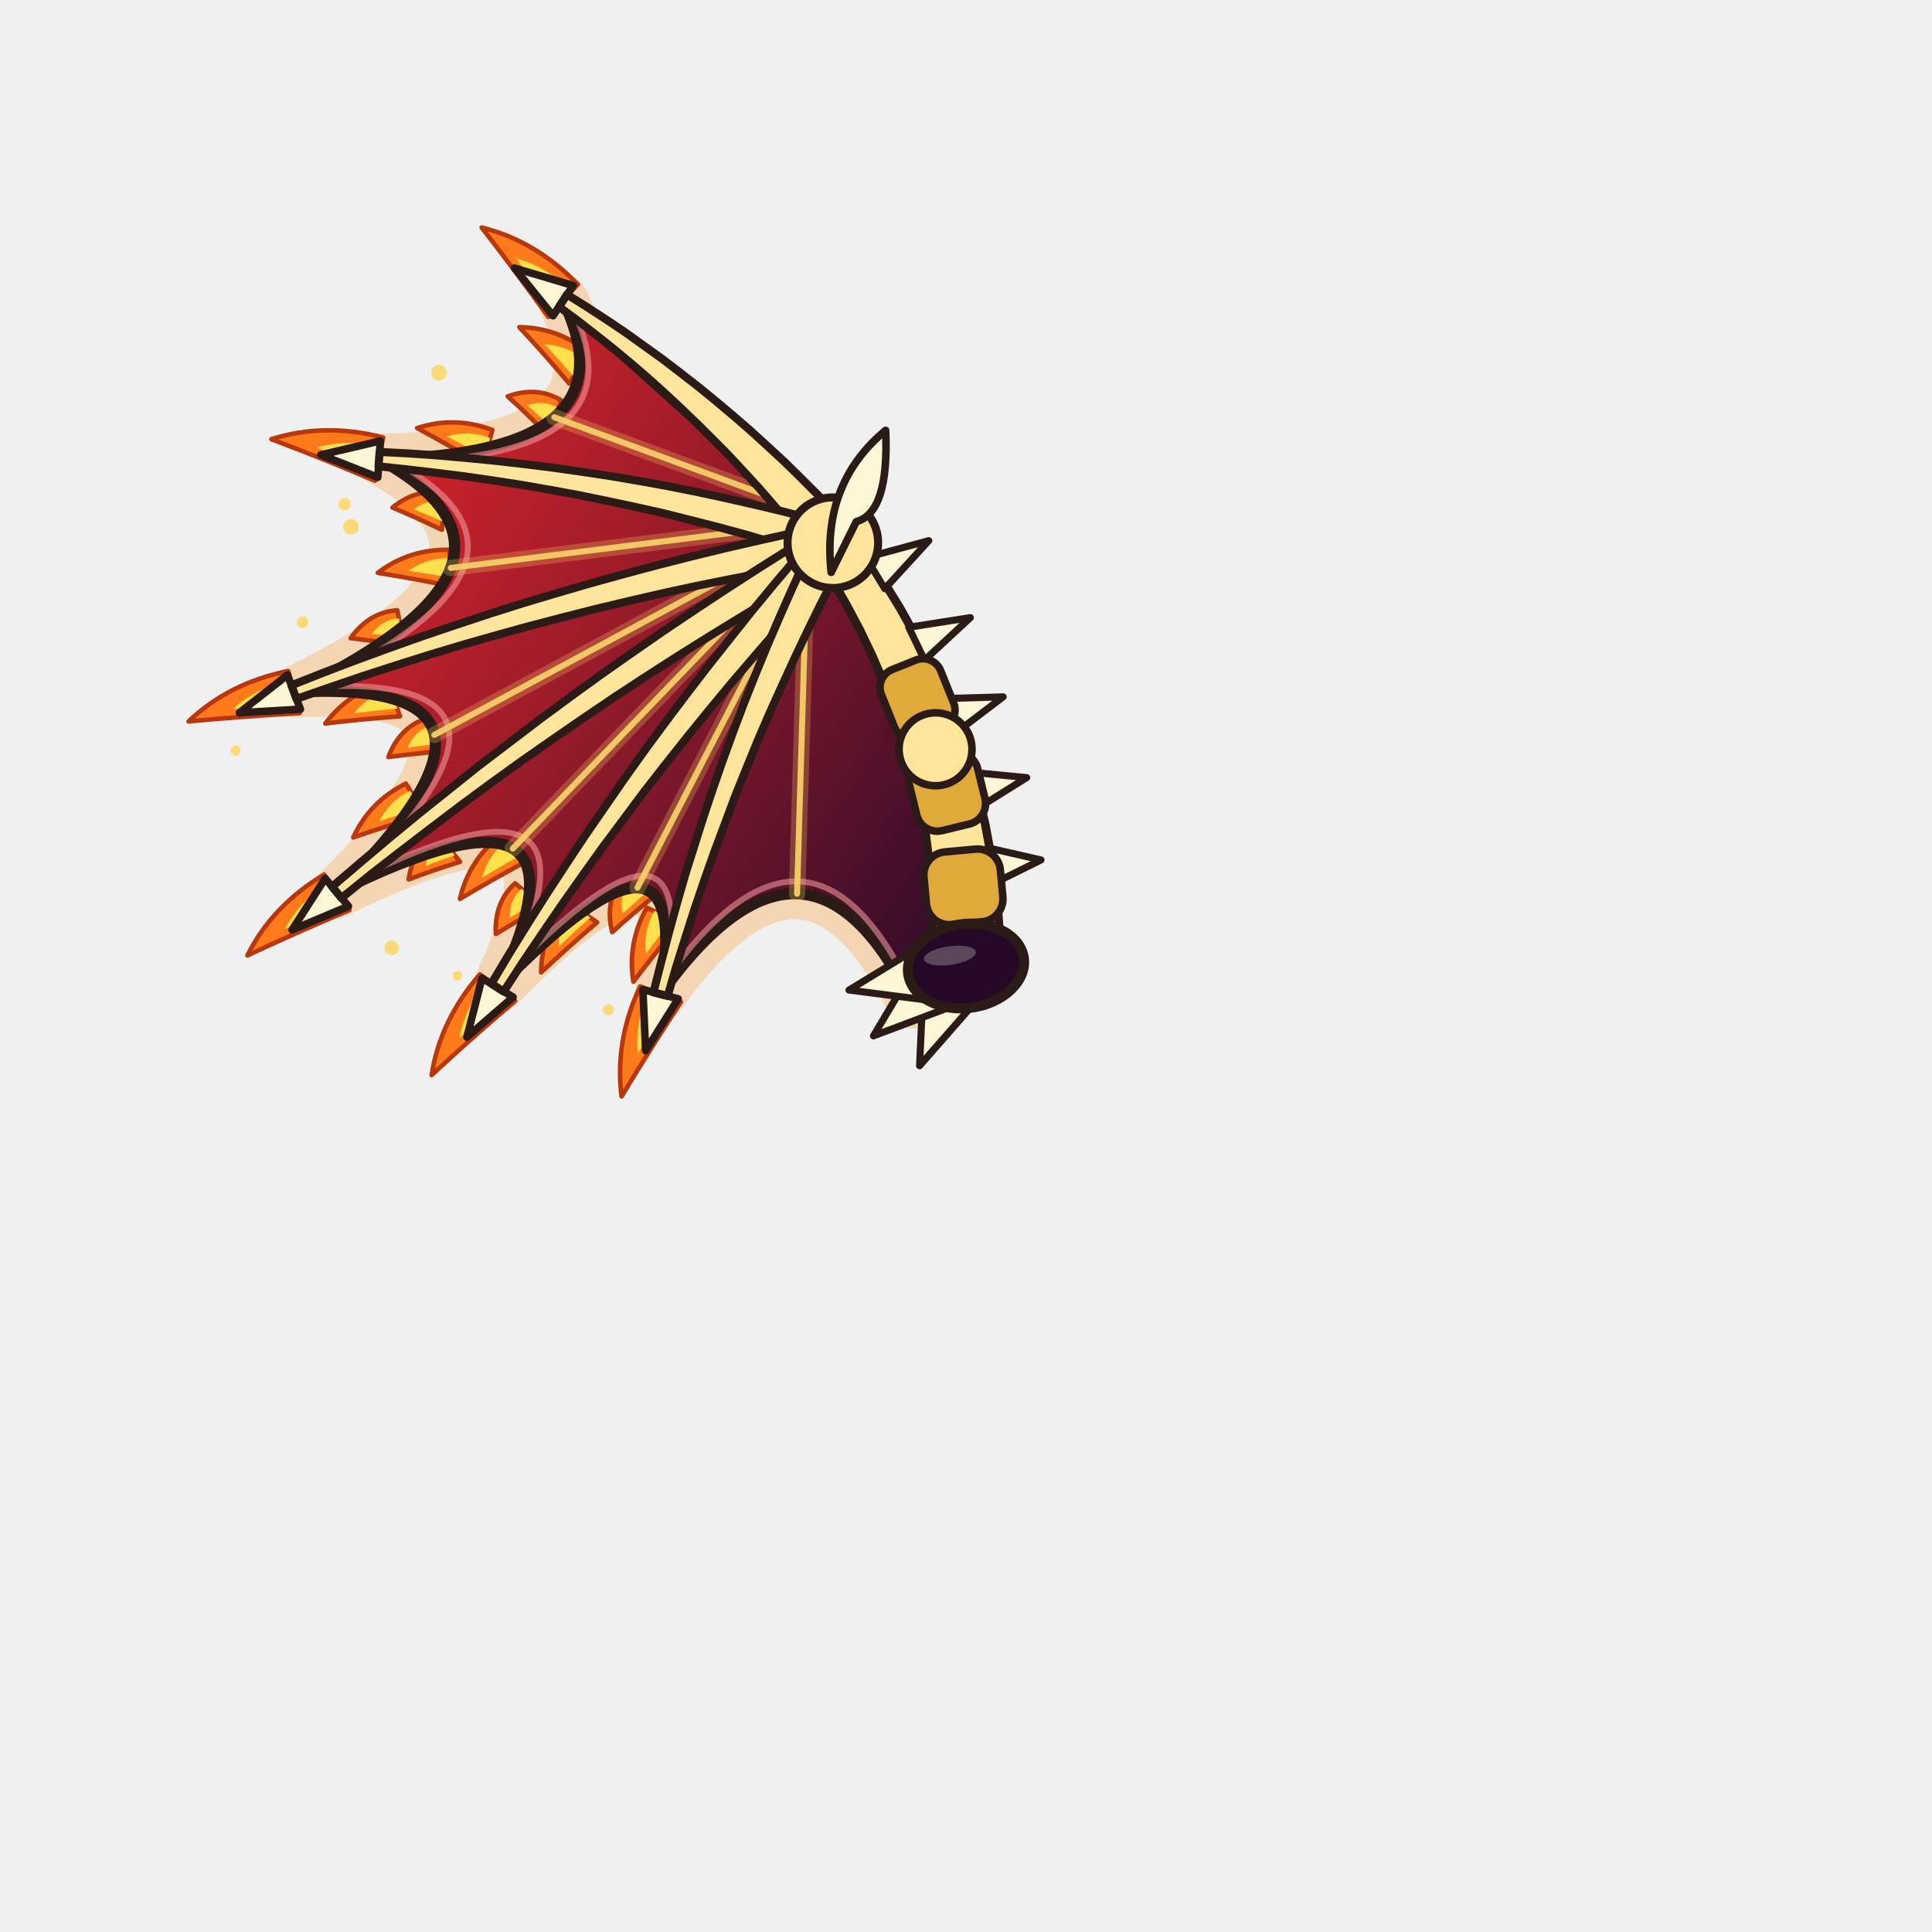
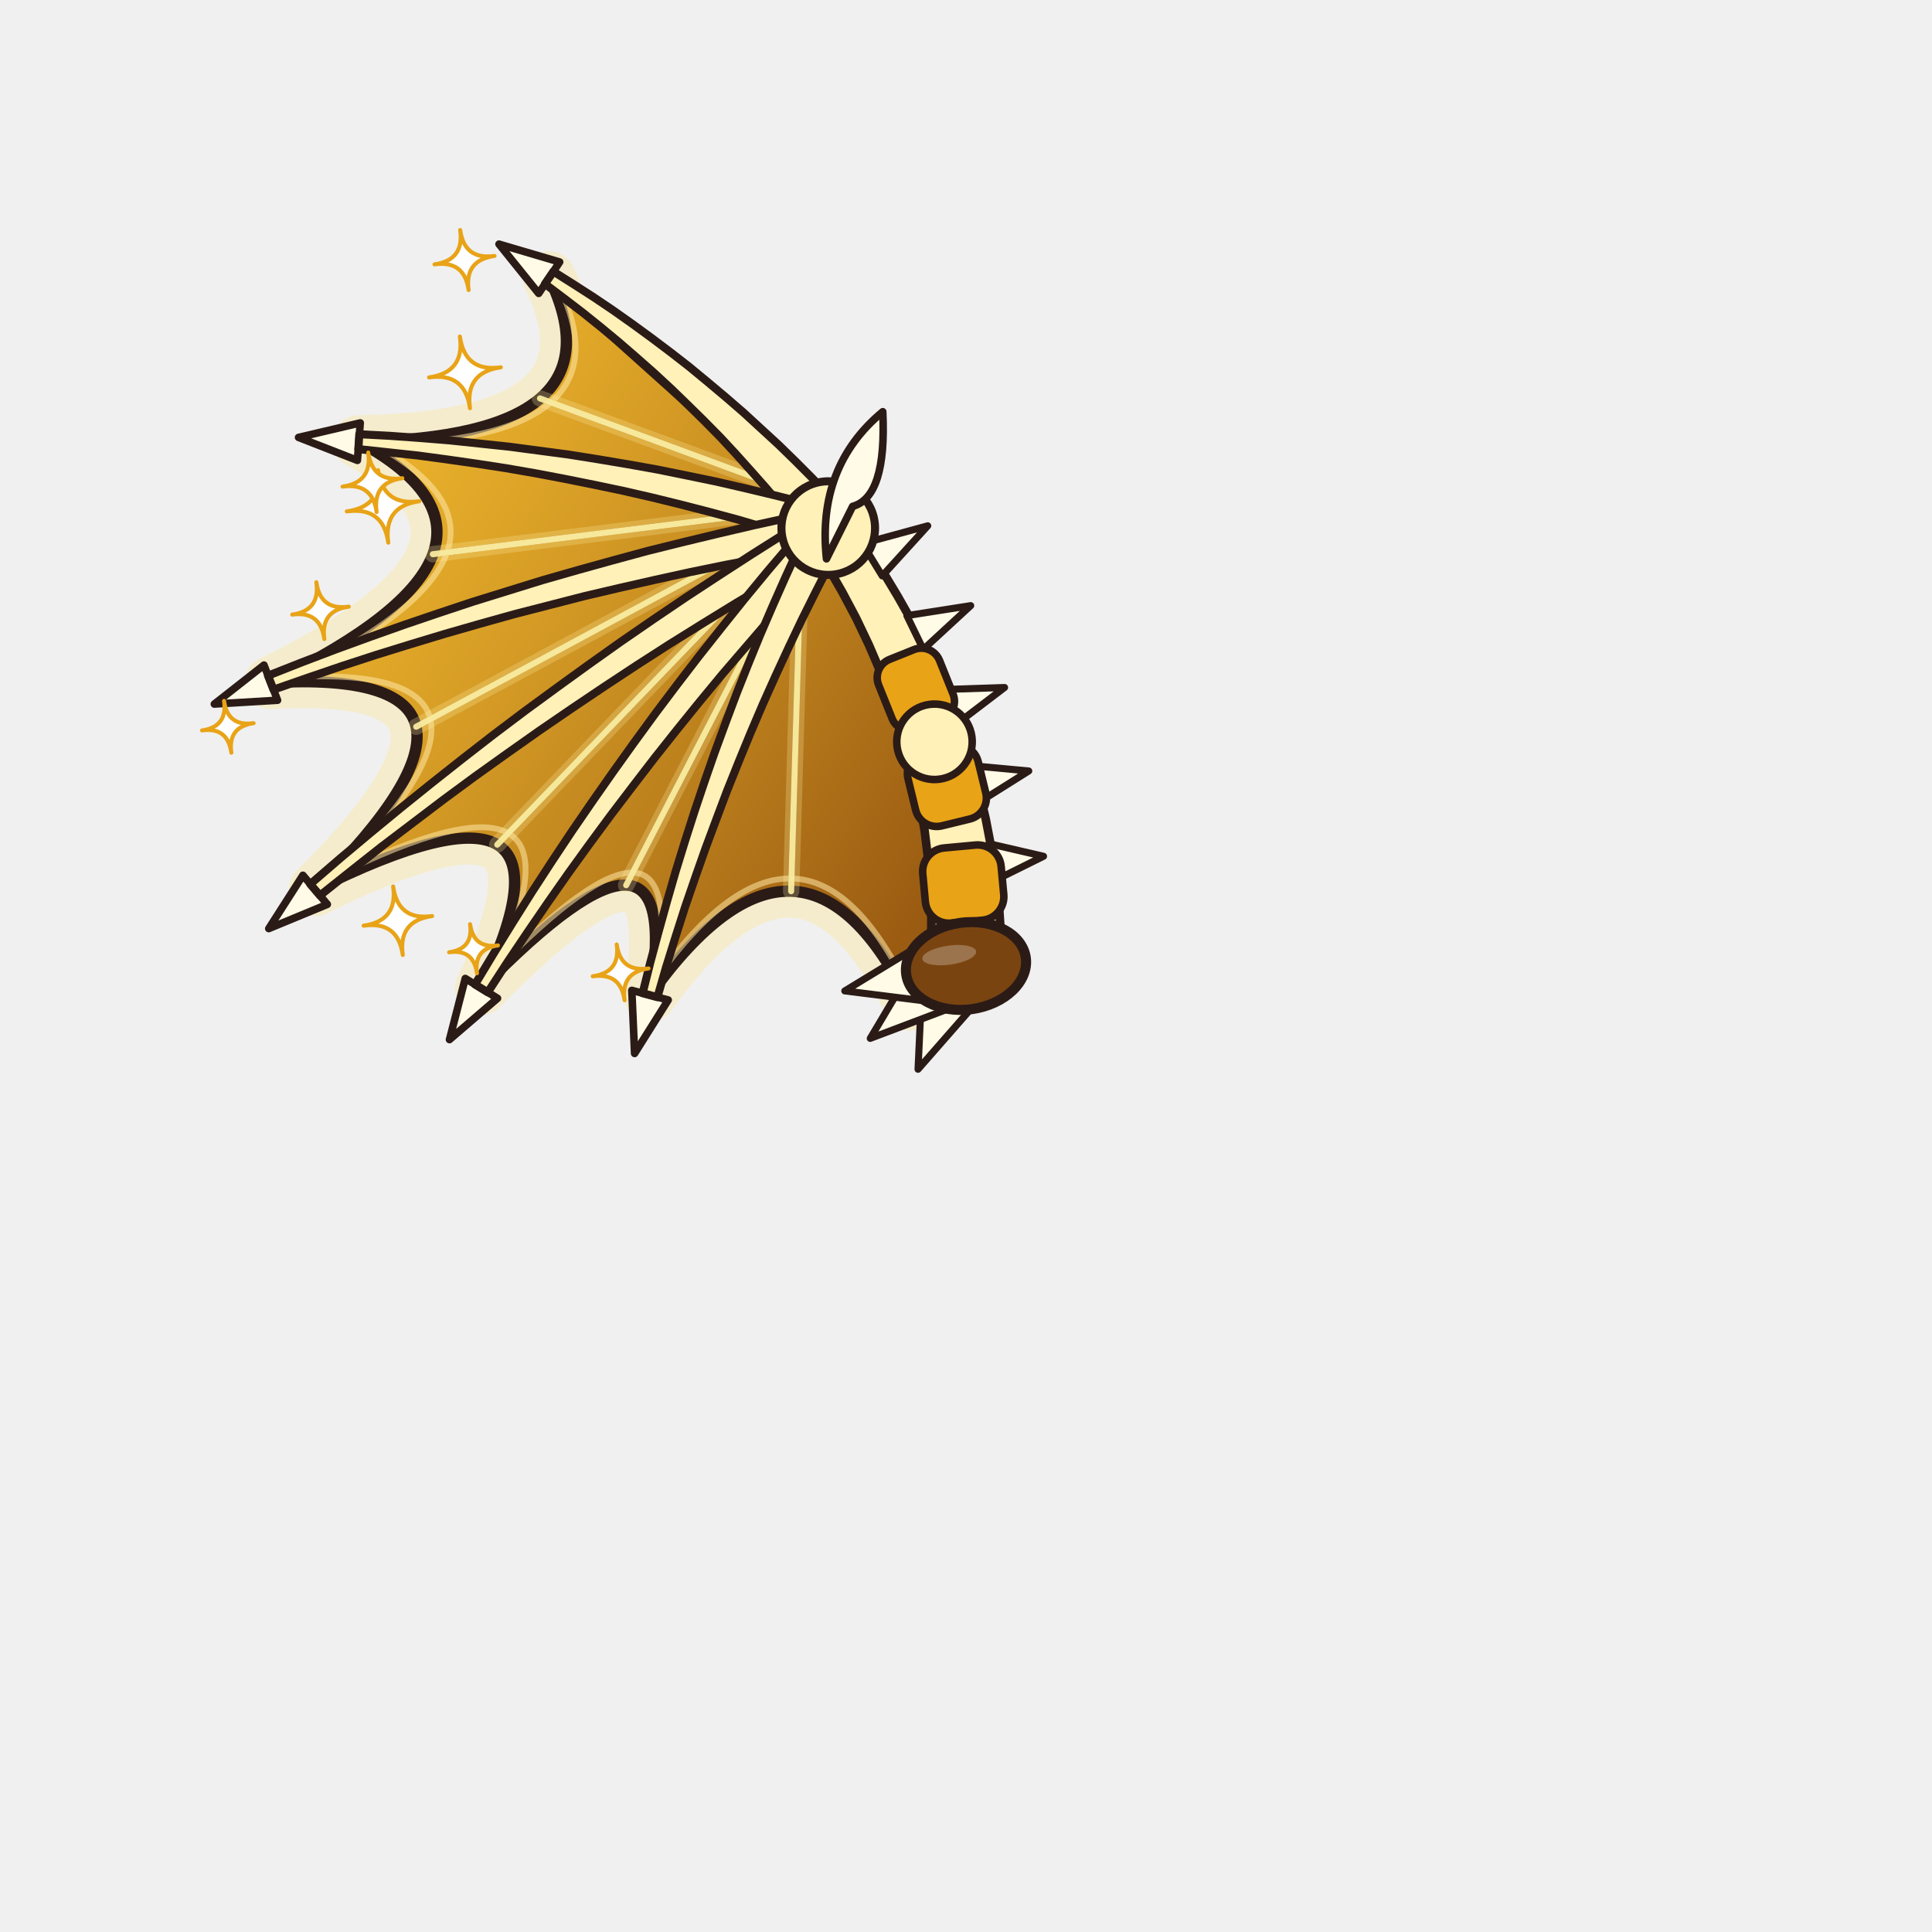
<svg xmlns="http://www.w3.org/2000/svg" viewBox="0 0 768 768" width="768" height="768">
  <defs>
    <linearGradient id="wings-t5-front-memb" x1="1" y1="1" x2="0" y2="0">
-       <stop offset="0" stop-color="#260A2A" />
-       <stop offset="0.55" stop-color="#9F1C2A" />
-       <stop offset="1" stop-color="#F0282A" />
+       <stop offset="0" stop-color="#8F4F0E" />
+       <stop offset="0.55" stop-color="#D29824" />
+       <stop offset="1" stop-color="#FFC933" />
    </linearGradient>
  </defs>
  <g transform="translate(384 384) rotate(-8)" stroke-linejoin="round" stroke-linecap="round">
-     <path d="M -121.8 -284.2 Q -101.0 -219.4 -203.0 -232.0 Q -135.5 -181.8 -249.4 -145.0 Q -146.4 -136.4 -243.6 -63.8 Q -129.2 -102.0 -185.6 -17.4 Q -96.3 -86.3 -121.8 -5.8 Q -52.5 -78.5 -23.2 11.6" fill="none" stroke="#FF9A2E" stroke-width="20.3" stroke-opacity=".30" />
-     <path d="M -114.2 -262.0 Q -125.0 -273.8 -140.5 -276.2 Q -132.8 -265.3 -124.0 -251.3 Z" fill="#FF7A1A" stroke="#B8380C" stroke-width="1.8" />
-     <path d="M -116.4 -259.6 Q -122.7 -266.4 -131.5 -268.0 Q -127.0 -261.7 -121.8 -253.7 Z" fill="#FFE04D" />
-     <path d="M -127.9 -244.9 Q -136.5 -252.1 -148.9 -249.6 Q -142.7 -242.3 -135.6 -232.6 Z" fill="#FF7A1A" stroke="#B8380C" stroke-width="1.8" />
-     <path d="M -129.6 -242.1 Q -134.6 -246.3 -141.7 -245.0 Q -138.0 -240.9 -133.8 -235.4 Z" fill="#FFE04D" />
-     <path d="M -156.8 -237.2 Q -170.9 -244.9 -186.3 -242.1 Q -175.5 -234.2 -162.6 -223.9 Z" fill="#FF7A1A" stroke="#B8380C" stroke-width="1.8" />
-     <path d="M -158.1 -234.2 Q -166.3 -238.6 -175.1 -237.2 Q -168.8 -232.8 -161.3 -226.9 Z" fill="#FFE04D" />
-     <path d="M -179.0 -214.8 Q -189.6 -218.7 -200.4 -212.2 Q -192.1 -207.3 -182.2 -200.7 Z" fill="#FF7A1A" stroke="#B8380C" stroke-width="1.8" />
-     <path d="M -179.7 -211.6 Q -185.9 -213.8 -192.1 -210.3 Q -187.3 -207.6 -181.4 -203.9 Z" fill="#FFE04D" />
-     <path d="M -180.3 -192.4 Q -196.1 -195.0 -209.8 -187.3 Q -197.0 -183.4 -181.4 -177.9 Z" fill="#FF7A1A" stroke="#B8380C" stroke-width="1.8" />
-     <path d="M -180.6 -189.1 Q -189.7 -190.6 -197.6 -186.4 Q -190.2 -184.3 -181.1 -181.2 Z" fill="#FFE04D" />
-     <path d="M -204.2 -171.5 Q -215.4 -172.3 -224.1 -163.1 Q -214.8 -160.7 -203.4 -157.0 Z" fill="#FF7A1A" stroke="#B8380C" stroke-width="1.8" />
-     <path d="M -204.0 -168.2 Q -210.5 -168.7 -215.5 -163.6 Q -210.2 -162.3 -203.6 -160.3 Z" fill="#FFE04D" />
-     <path d="M -211.9 -143.8 Q -227.8 -142.0 -238.8 -130.9 Q -225.5 -130.7 -209.0 -129.6 Z" fill="#FF7A1A" stroke="#B8380C" stroke-width="1.8" />
-     <path d="M -211.2 -140.6 Q -220.5 -139.5 -226.9 -133.3 Q -219.2 -133.3 -209.6 -132.8 Z" fill="#FFE04D" />
-     <path d="M -198.7 -127.3 Q -209.8 -125.3 -215.8 -114.2 Q -206.2 -114.2 -194.3 -113.5 Z" fill="#FF7A1A" stroke="#B8380C" stroke-width="1.8" />
-     <path d="M -197.7 -124.2 Q -204.1 -123.0 -207.7 -116.8 Q -202.2 -116.9 -195.3 -116.6 Z" fill="#FFE04D" />
-     <path d="M -210.4 -102.8 Q -225.6 -97.7 -234.1 -84.5 Q -221.0 -87.1 -204.6 -89.5 Z" fill="#FF7A1A" stroke="#B8380C" stroke-width="1.8" />
-     <path d="M -209.1 -99.8 Q -217.9 -96.8 -222.9 -89.4 Q -215.4 -90.9 -205.9 -92.5 Z" fill="#FFE04D" />
-     <path d="M -200.8 -81.5 Q -211.1 -77.1 -214.6 -64.9 Q -205.2 -67.1 -193.4 -69.0 Z" fill="#FF7A1A" stroke="#B8380C" stroke-width="1.8" />
-     <path d="M -199.1 -78.6 Q -205.1 -76.1 -207.2 -69.2 Q -201.9 -70.6 -195.1 -71.8 Z" fill="#FFE04D" />
-     <path d="M -176.1 -77.2 Q -189.9 -69.0 -195.5 -54.4 Q -183.2 -59.6 -167.7 -65.4 Z" fill="#FF7A1A" stroke="#B8380C" stroke-width="1.8" />
-     <path d="M -174.2 -74.5 Q -182.2 -69.8 -185.6 -61.5 Q -178.5 -64.6 -169.6 -68.0 Z" fill="#FFE04D" />
-     <path d="M -172.9 -57.5 Q -182.2 -51.2 -183.3 -38.6 Q -174.6 -42.5 -163.3 -46.6 Z" fill="#FF7A1A" stroke="#B8380C" stroke-width="1.8" />
-     <path d="M -170.7 -55.0 Q -176.1 -51.3 -176.9 -44.2 Q -171.9 -46.5 -165.5 -49.0 Z" fill="#FFE04D" />
-     <path d="M -153.5 -47.4 Q -165.3 -36.5 -167.6 -21.0 Q -156.7 -28.7 -142.8 -37.6 Z" fill="#FF7A1A" stroke="#B8380C" stroke-width="1.8" />
-     <path d="M -151.1 -45.2 Q -157.9 -38.9 -159.4 -30.0 Q -153.2 -34.6 -145.2 -39.8 Z" fill="#FFE04D" />
-     <path d="M -130.8 -53.4 Q -138.7 -45.4 -137.4 -32.9 Q -129.5 -38.3 -119.3 -44.5 Z" fill="#FF7A1A" stroke="#B8380C" stroke-width="1.8" />
-     <path d="M -128.2 -51.4 Q -132.8 -46.7 -132.2 -39.6 Q -127.7 -42.8 -121.9 -46.5 Z" fill="#FFE04D" />
-     <path d="M -122.4 -40.6 Q -132.1 -27.9 -131.8 -12.2 Q -122.3 -21.7 -110.1 -32.8 Z" fill="#FF7A1A" stroke="#B8380C" stroke-width="1.8" />
-     <path d="M -119.6 -38.9 Q -125.2 -31.5 -125.3 -22.5 Q -119.9 -28.1 -112.9 -34.6 Z" fill="#FFE04D" />
-     <path d="M -115.1 -289.8 Q -129.2 -309.2 -149.8 -317.5 Q -139.9 -300.3 -128.5 -278.6 Z" fill="#FF7A1A" stroke="#B8380C" stroke-width="1.8" />
-     <path d="M -118.1 -287.3 Q -126.3 -298.5 -138.1 -303.5 Q -132.2 -293.6 -125.5 -281.1 Z" fill="#FFE04D" />
-     <path d="M -200.2 -240.3 Q -222.4 -249.5 -244.3 -245.8 Q -226.8 -236.3 -205.8 -223.7 Z" fill="#FF7A1A" stroke="#B8380C" stroke-width="1.8" />
-     <path d="M -201.5 -236.5 Q -214.3 -241.8 -226.9 -240.0 Q -216.8 -234.6 -204.5 -227.5 Z" fill="#FFE04D" />
-     <path d="M -250.5 -153.6 Q -274.5 -152.2 -292.5 -139.3 Q -272.7 -138.4 -248.3 -136.4 Z" fill="#FF7A1A" stroke="#B8380C" stroke-width="1.8" />
-     <path d="M -250.0 -149.7 Q -263.9 -148.9 -274.4 -141.7 Q -262.9 -141.3 -248.8 -140.3 Z" fill="#FFE04D" />
-     <path d="M -247.6 -71.5 Q -269.7 -62.2 -282.3 -43.9 Q -263.3 -49.8 -239.6 -56.1 Z" fill="#FF7A1A" stroke="#B8380C" stroke-width="1.8" />
-     <path d="M -245.8 -68.1 Q -258.6 -62.6 -266.0 -52.3 Q -255.1 -55.8 -241.4 -59.5 Z" fill="#FFE04D" />
-     <path d="M -191.8 -23.6 Q -209.9 -7.9 -216.4 13.4 Q -200.1 2.0 -179.4 -11.2 Z" fill="#FF7A1A" stroke="#B8380C" stroke-width="1.8" />
-     <path d="M -189.0 -20.8 Q -199.5 -11.6 -203.4 0.4 Q -194.1 -6.2 -182.2 -14.0 Z" fill="#FFE04D" />
-     <path d="M -129.4 -10.0 Q -142.5 10.1 -142.8 32.3 Q -130.3 16.8 -114.2 -1.6 Z" fill="#FF7A1A" stroke="#B8380C" stroke-width="1.8" />
-     <path d="M -126.0 -8.1 Q -133.5 3.6 -134.0 16.3 Q -126.8 7.3 -117.6 -3.5 Z" fill="#FFE04D" />
-     <path d="M 0 0 Q 14.5 -87.0 -29.0 -174.0 L -121.8 -284.2 Q -101.0 -219.4 -203.0 -232.0 Q -135.5 -181.8 -249.4 -145.0 Q -146.4 -136.4 -243.6 -63.8 Q -129.2 -102.0 -185.6 -17.4 Q -96.3 -86.3 -121.8 -5.8 Q -52.5 -78.5 -23.2 11.6 Z" fill="url(#wings-t5-front-memb)" stroke="#2B1B17" stroke-width="4.5" />
-     <path d="M -121.8 -284.2 Q -101.0 -219.4 -203.0 -232.0 Q -135.5 -181.8 -249.4 -145.0 Q -146.4 -136.4 -243.6 -63.8 Q -129.2 -102.0 -185.6 -17.4 Q -96.3 -86.3 -121.8 -5.8 Q -52.5 -78.5 -23.2 11.6" transform="translate(-29.0 -174.0) scale(.965) translate(29.0 174.0)" fill="none" stroke="#F89E9F" stroke-opacity=".55" stroke-width="2.4" />
+     <path d="M -126.0 -294.0 Q -104.5 -227.0 -210.0 -240.0 Q -140.2 -188.1 -258.0 -150.0 Q -151.5 -141.1 -252.0 -66.0 Q -133.7 -105.5 -192.0 -18.0 Q -99.7 -89.3 -126.0 -6.0 Q -54.3 -81.2 -24.0 12.0" fill="none" stroke="#FFE27A" stroke-width="21.0" stroke-opacity=".30" />
+     <path d="M 0 0 Q 15.0 -90.0 -30.0 -180.0 L -126.0 -294.0 Q -104.5 -227.0 -210.0 -240.0 Q -140.2 -188.1 -258.0 -150.0 Q -151.5 -141.1 -252.0 -66.0 Q -133.7 -105.5 -192.0 -18.0 Q -99.7 -89.3 -126.0 -6.0 Q -54.3 -81.2 -24.0 12.0 Z" fill="url(#wings-t5-front-memb)" stroke="#2B1B17" stroke-width="4.5" />
+     <path d="M -126.0 -294.0 Q -104.5 -227.0 -210.0 -240.0 Q -140.2 -188.1 -258.0 -150.0 Q -151.5 -141.1 -252.0 -66.0 Q -133.7 -105.5 -192.0 -18.0 Q -99.7 -89.3 -126.0 -6.0 Q -54.3 -81.2 -24.0 12.0" transform="translate(-30.0 -180.0) scale(.965) translate(30.0 180.0)" fill="none" stroke="#FFE7A3" stroke-opacity=".55" stroke-width="2.4" />
    <g fill="none" stroke-linecap="round">
-       <path d="M -43.8 -191.6 Q -92.2 -217.6 -131.7 -238.8" stroke="#150617" stroke-opacity=".5" stroke-width="2.4" />
-       <path d="M -56.8 -183.3 Q -125.0 -184.3 -180.8 -185.2" stroke="#150617" stroke-opacity=".5" stroke-width="2.4" />
-       <path d="M -64.3 -169.4 Q -137.0 -142.4 -196.5 -120.4" stroke="#150617" stroke-opacity=".5" stroke-width="2.4" />
-       <path d="M -63.3 -156.4 Q -123.1 -109.6 -171.9 -71.3" stroke="#150617" stroke-opacity=".5" stroke-width="2.4" />
-       <path d="M -54.1 -148.9 Q -93.1 -93.9 -125.0 -49.0" stroke="#150617" stroke-opacity=".5" stroke-width="2.4" />
-       <path d="M -43.8 -147.1 Q -54.1 -87.0 -62.5 -37.8" stroke="#150617" stroke-opacity=".5" stroke-width="2.4" />
+       <path d="M -45.4 -198.2 Q -95.4 -225.1 -136.3 -247.0" stroke="#4F2B08" stroke-opacity=".5" stroke-width="2.4" />
+       <path d="M -58.8 -189.6 Q -129.4 -190.7 -187.1 -191.6" stroke="#4F2B08" stroke-opacity=".5" stroke-width="2.4" />
+       <path d="M -66.5 -175.2 Q -141.7 -147.3 -203.2 -124.6" stroke="#4F2B08" stroke-opacity=".5" stroke-width="2.4" />
+       <path d="M -65.5 -161.8 Q -127.3 -113.3 -177.8 -73.7" stroke="#4F2B08" stroke-opacity=".5" stroke-width="2.4" />
+       <path d="M -55.9 -154.1 Q -96.3 -97.2 -129.3 -50.6" stroke="#4F2B08" stroke-opacity=".5" stroke-width="2.4" />
+       <path d="M -45.4 -152.2 Q -56.0 -90.0 -64.7 -39.1" stroke="#4F2B08" stroke-opacity=".5" stroke-width="2.4" />
    </g>
    <g fill="none" stroke-linecap="round">
-       <path d="M -43.8 -191.6 Q -92.2 -217.6 -131.7 -238.8" stroke="#FFD66B" stroke-opacity=".25" stroke-width="6.5" />
-       <path d="M -56.8 -183.3 Q -125.0 -184.3 -180.8 -185.2" stroke="#FFD66B" stroke-opacity=".25" stroke-width="6.5" />
-       <path d="M -64.3 -169.4 Q -137.0 -142.4 -196.5 -120.4" stroke="#FFD66B" stroke-opacity=".25" stroke-width="6.5" />
-       <path d="M -63.3 -156.4 Q -123.1 -109.6 -171.9 -71.3" stroke="#FFD66B" stroke-opacity=".25" stroke-width="6.5" />
-       <path d="M -54.1 -148.9 Q -93.1 -93.9 -125.0 -49.0" stroke="#FFD66B" stroke-opacity=".25" stroke-width="6.5" />
-       <path d="M -43.8 -147.1 Q -54.1 -87.0 -62.5 -37.8" stroke="#FFD66B" stroke-opacity=".25" stroke-width="6.5" />
-       <path d="M -43.8 -191.6 Q -92.2 -217.6 -131.7 -238.8" stroke="#FFD66B" stroke-opacity=".9" stroke-width="2.4" />
-       <path d="M -56.8 -183.3 Q -125.0 -184.3 -180.8 -185.2" stroke="#FFD66B" stroke-opacity=".9" stroke-width="2.4" />
-       <path d="M -64.3 -169.4 Q -137.0 -142.4 -196.5 -120.4" stroke="#FFD66B" stroke-opacity=".9" stroke-width="2.4" />
-       <path d="M -63.3 -156.4 Q -123.1 -109.6 -171.9 -71.3" stroke="#FFD66B" stroke-opacity=".9" stroke-width="2.4" />
-       <path d="M -54.1 -148.9 Q -93.1 -93.9 -125.0 -49.0" stroke="#FFD66B" stroke-opacity=".9" stroke-width="2.4" />
-       <path d="M -43.8 -147.1 Q -54.1 -87.0 -62.5 -37.8" stroke="#FFD66B" stroke-opacity=".9" stroke-width="2.4" />
+       <path d="M -45.4 -198.2 Q -95.4 -225.1 -136.3 -247.0" stroke="#FFF3A6" stroke-opacity=".25" stroke-width="6.5" />
+       <path d="M -58.8 -189.6 Q -129.4 -190.7 -187.1 -191.6" stroke="#FFF3A6" stroke-opacity=".25" stroke-width="6.5" />
+       <path d="M -66.5 -175.2 Q -141.7 -147.3 -203.2 -124.6" stroke="#FFF3A6" stroke-opacity=".25" stroke-width="6.5" />
+       <path d="M -65.5 -161.8 Q -127.3 -113.3 -177.8 -73.7" stroke="#FFF3A6" stroke-opacity=".25" stroke-width="6.5" />
+       <path d="M -55.9 -154.1 Q -96.3 -97.2 -129.3 -50.6" stroke="#FFF3A6" stroke-opacity=".25" stroke-width="6.5" />
+       <path d="M -45.4 -152.2 Q -56.0 -90.0 -64.7 -39.1" stroke="#FFF3A6" stroke-opacity=".25" stroke-width="6.5" />
+       <path d="M -45.4 -198.2 Q -95.4 -225.1 -136.3 -247.0" stroke="#FFF3A6" stroke-opacity=".9" stroke-width="2.4" />
+       <path d="M -58.8 -189.6 Q -129.4 -190.7 -187.1 -191.6" stroke="#FFF3A6" stroke-opacity=".9" stroke-width="2.4" />
+       <path d="M -66.5 -175.2 Q -141.7 -147.3 -203.2 -124.6" stroke="#FFF3A6" stroke-opacity=".9" stroke-width="2.4" />
+       <path d="M -65.5 -161.8 Q -127.3 -113.3 -177.8 -73.7" stroke="#FFF3A6" stroke-opacity=".9" stroke-width="2.4" />
+       <path d="M -55.9 -154.1 Q -96.3 -97.2 -129.3 -50.6" stroke="#FFF3A6" stroke-opacity=".9" stroke-width="2.4" />
+       <path d="M -45.4 -152.2 Q -56.0 -90.0 -64.7 -39.1" stroke="#FFF3A6" stroke-opacity=".9" stroke-width="2.4" />
    </g>
-     <path d="M -117.0 -289.6 L -139.1 -299.7 L -126.6 -278.8 Z" fill="#FFF6D6" stroke="#2B1B17" stroke-width="3.0" />
-     <path d="M -201.5 -239.1 L -225.7 -236.9 L -204.5 -224.9 Z" fill="#FFF6D6" stroke="#2B1B17" stroke-width="3.0" />
-     <path d="M -251.0 -152.1 L -272.0 -139.9 L -247.8 -137.9 Z" fill="#FFF6D6" stroke="#2B1B17" stroke-width="3.0" />
-     <path d="M -247.4 -69.9 L -263.3 -51.5 L -239.8 -57.7 Z" fill="#FFF6D6" stroke="#2B1B17" stroke-width="3.0" />
-     <path d="M -191.2 -22.0 L -200.4 0.4 L -180.0 -12.8 Z" fill="#FFF6D6" stroke="#2B1B17" stroke-width="3.0" />
-     <path d="M -128.5 -8.6 L -130.8 15.6 L -115.1 -3.0 Z" fill="#FFF6D6" stroke="#2B1B17" stroke-width="3.0" />
-     <path d="M -21.6 -178.6 L -26.9 -186.2 L -32.3 -193.7 L -37.8 -201.0 L -43.4 -208.3 L -49.2 -215.4 L -55.0 -222.4 L -61.0 -229.3 L -67.1 -236.1 L -73.3 -242.8 L -79.6 -249.3 L -86.0 -255.8 L -92.6 -262.1 L -99.2 -268.4 L -106.0 -274.5 L -112.9 -280.5 L -119.9 -286.4 L -123.7 -282.0 L -117.3 -275.7 L -111.0 -269.2 L -104.8 -262.7 L -98.8 -256.1 L -92.9 -249.4 L -87.1 -242.5 L -81.5 -235.6 L -76.0 -228.6 L -70.6 -221.5 L -65.3 -214.4 L -60.2 -207.1 L -55.1 -199.7 L -50.3 -192.3 L -45.5 -184.7 L -40.9 -177.1 L -36.4 -169.4 Z" fill="#FFE49C" stroke="#2B1B17" stroke-width="3.2" />
-     <path d="M -26.1 -180.3 L -36.8 -184.9 L -47.5 -189.3 L -58.3 -193.5 L -69.1 -197.6 L -80.0 -201.6 L -90.9 -205.4 L -101.8 -209.0 L -112.8 -212.5 L -123.9 -215.8 L -135.0 -219.0 L -146.1 -222.0 L -157.3 -224.9 L -168.5 -227.6 L -179.7 -230.2 L -191.0 -232.6 L -202.4 -234.8 L -203.6 -229.2 L -192.5 -226.4 L -181.4 -223.5 L -170.3 -220.5 L -159.3 -217.3 L -148.4 -214.0 L -137.5 -210.5 L -126.7 -206.9 L -116.0 -203.1 L -105.3 -199.2 L -94.6 -195.2 L -84.0 -190.9 L -73.5 -186.6 L -63.0 -182.1 L -52.6 -177.4 L -42.2 -172.6 L -31.9 -167.7 Z" fill="#FFE49C" stroke="#2B1B17" stroke-width="3.2" />
-     <path d="M -29.3 -181.0 L -43.3 -180.1 L -57.2 -179.0 L -71.2 -177.8 L -85.1 -176.4 L -99.0 -174.9 L -112.9 -173.2 L -126.7 -171.4 L -140.5 -169.4 L -154.3 -167.3 L -168.0 -165.0 L -181.8 -162.5 L -195.5 -159.9 L -209.2 -157.1 L -222.8 -154.2 L -236.4 -151.1 L -250.0 -147.8 L -248.8 -142.2 L -235.1 -144.9 L -221.5 -147.5 L -207.8 -149.9 L -194.1 -152.2 L -180.4 -154.3 L -166.7 -156.2 L -153.0 -158.0 L -139.2 -159.6 L -125.5 -161.1 L -111.7 -162.4 L -97.9 -163.6 L -84.1 -164.6 L -70.3 -165.4 L -56.4 -166.1 L -42.6 -166.7 L -28.7 -167.0 Z" fill="#FFE49C" stroke="#2B1B17" stroke-width="3.2" />
-     <path d="M -31.6 -180.4 L -45.6 -174.3 L -59.4 -168.1 L -73.2 -161.7 L -86.9 -155.2 L -100.5 -148.6 L -114.0 -141.8 L -127.5 -134.9 L -140.9 -127.8 L -154.2 -120.6 L -167.4 -113.2 L -180.6 -105.8 L -193.6 -98.1 L -206.6 -90.4 L -219.5 -82.5 L -232.4 -74.4 L -245.1 -66.3 L -242.1 -61.3 L -229.1 -69.1 L -216.0 -76.6 L -202.9 -84.0 L -189.8 -91.3 L -176.5 -98.5 L -163.2 -105.5 L -149.8 -112.3 L -136.4 -119.0 L -122.9 -125.6 L -109.3 -132.0 L -95.6 -138.3 L -81.9 -144.4 L -68.1 -150.4 L -54.3 -156.3 L -40.3 -162.0 L -26.4 -167.6 Z" fill="#FFE49C" stroke="#2B1B17" stroke-width="3.2" />
-     <path d="M -33.5 -179.4 L -44.0 -170.2 L -54.4 -160.9 L -64.7 -151.5 L -74.8 -141.9 L -84.9 -132.3 L -94.8 -122.6 L -104.7 -112.7 L -114.4 -102.8 L -124.0 -92.7 L -133.4 -82.5 L -142.8 -72.3 L -152.0 -61.9 L -161.2 -51.4 L -170.2 -40.8 L -179.1 -30.1 L -187.8 -19.3 L -183.4 -15.5 L -174.3 -26.0 L -165.0 -36.3 L -155.7 -46.5 L -146.2 -56.6 L -136.7 -66.6 L -127.0 -76.4 L -117.3 -86.2 L -107.4 -95.8 L -97.4 -105.3 L -87.3 -114.7 L -77.1 -124.0 L -66.8 -133.1 L -56.4 -142.2 L -45.9 -151.1 L -35.3 -159.9 L -24.5 -168.6 Z" fill="#FFE49C" stroke="#2B1B17" stroke-width="3.2" />
-     <path d="M -34.7 -178.0 L -41.4 -167.8 L -47.9 -157.6 L -54.3 -147.3 L -60.6 -136.9 L -66.7 -126.5 L -72.7 -116.0 L -78.5 -105.4 L -84.2 -94.7 L -89.7 -84.0 L -95.1 -73.2 L -100.3 -62.3 L -105.5 -51.4 L -110.4 -40.4 L -115.2 -29.3 L -119.9 -18.1 L -124.5 -6.9 L -119.1 -4.7 L -114.2 -15.6 L -109.0 -26.5 L -103.8 -37.3 L -98.4 -48.0 L -92.9 -58.6 L -87.2 -69.1 L -81.5 -79.6 L -75.5 -90.0 L -69.5 -100.3 L -63.3 -110.5 L -56.9 -120.6 L -50.5 -130.6 L -43.9 -140.6 L -37.2 -150.5 L -30.3 -160.3 L -23.3 -170.0 Z" fill="#FFE49C" stroke="#2B1B17" stroke-width="3.2" />
-     <path d="M 13.6 2.3 L 14.9 -9.2 L 15.7 -20.7 L 16.1 -32.1 L 15.9 -43.5 L 15.4 -54.9 L 14.3 -66.2 L 12.7 -77.5 L 10.7 -88.8 L 8.3 -100.0 L 5.3 -111.2 L 1.9 -122.4 L -1.9 -133.5 L -6.2 -144.6 L -11.0 -155.6 L -16.2 -166.6 L -21.9 -177.6 L -36.1 -170.4 L -31.4 -159.7 L -27.1 -148.9 L -23.2 -138.2 L -19.8 -127.5 L -16.9 -116.9 L -14.4 -106.3 L -12.3 -95.7 L -10.7 -85.2 L -9.6 -74.7 L -8.8 -64.3 L -8.6 -53.9 L -8.7 -43.5 L -9.3 -33.2 L -10.3 -22.8 L -11.7 -12.5 L -13.6 -2.3 Z" fill="#FFE49C" stroke="#2B1B17" stroke-width="3.4" />
-     <path d="M 14.9 -30.8 L 35.4 -37.6 L 15.2 -45.3 Z" fill="#FFF6D6" stroke="#2B1B17" stroke-width="2.8" />
-     <path d="M 13.6 -61.6 L 34.3 -70.8 L 12.3 -76.1 Z" fill="#FFF6D6" stroke="#2B1B17" stroke-width="2.8" />
-     <path d="M 8.8 -92.3 L 29.5 -103.9 L 5.9 -106.5 Z" fill="#FFF6D6" stroke="#2B1B17" stroke-width="2.8" />
-     <path d="M 0.6 -122.7 L 21.0 -136.9 L -3.8 -136.5 Z" fill="#FFF6D6" stroke="#2B1B17" stroke-width="2.8" />
-     <path d="M -11.1 -153.0 L 8.9 -169.5 L -16.8 -166.3 Z" fill="#FFF6D6" stroke="#2B1B17" stroke-width="2.8" />
-     <rect x="-14.5" y="-15.2" width="29.0" height="30.5" rx="9.1" fill="#E0A93C" stroke="#2B1B17" stroke-width="3" transform="translate(3.3 -31.3) rotate(-87.3)" />
-     <rect x="-14.5" y="-14.0" width="29.0" height="27.9" rx="8.4" fill="#E0A93C" stroke="#2B1B17" stroke-width="3" transform="translate(2.3 -69.6) rotate(-95.7)" />
-     <rect x="-14.5" y="-12.7" width="29.0" height="25.4" rx="7.6" fill="#E0A93C" stroke="#2B1B17" stroke-width="3" transform="translate(-4.3 -107.9) rotate(-103.9)" />
-     <circle cx="0.0" cy="-87.0" r="14.5" fill="#FFE49C" stroke="#2B1B17" stroke-width="3" />
-     <circle cx="-29.0" cy="-174.0" r="18.0" fill="#FFE49C" stroke="#2B1B17" stroke-width="3.2" />
-     <path d="M -31.3 -162.4 Q -30.2 -197.9 -2.0 -215.3 Q -5.1 -182.7 -18.6 -181.0 Z" fill="#FFF6D6" stroke="#2B1B17" stroke-width="3" />
-     <path d="M -18.1 6.5 L -23.8 36.7 L -0.5 16.6 Z" fill="#FFF6D6" stroke="#2B1B17" stroke-width="2.8" />
-     <path d="M -21.1 -1.5 L -40.3 22.4 L -10.4 15.7 Z" fill="#FFF6D6" stroke="#2B1B17" stroke-width="2.8" />
-     <path d="M -19.2 -9.2 L -47.4 3.0 L -17.8 11.1 Z" fill="#FFF6D6" stroke="#2B1B17" stroke-width="2.8" />
-     <ellipse cx="0" cy="0" rx="23.2" ry="16.7" fill="#240826" stroke="#2B1B17" stroke-width="4" />
-     <ellipse cx="-5.8" cy="-5.0" rx="10.4" ry="3.7" fill="#FFFFFF" fill-opacity=".25" />
-     <circle cx="-225.1" cy="-38.9" r="2.9" fill="#FFD66B" fill-opacity=".9" />
-     <circle cx="-217.8" cy="-206.9" r="3.1" fill="#FFD66B" fill-opacity=".9" />
-     <circle cx="-242.1" cy="-172.0" r="2.3" fill="#FFD66B" fill-opacity=".9" />
-     <circle cx="-219.1" cy="-216.2" r="2.4" fill="#FFD66B" fill-opacity=".9" />
-     <circle cx="-174.6" cy="-262.7" r="3.1" fill="#FFD66B" fill-opacity=".9" />
-     <circle cx="-143.2" cy="-2.5" r="2.2" fill="#FFD66B" fill-opacity=".9" />
-     <circle cx="-275.6" cy="-125.2" r="2.0" fill="#FFD66B" fill-opacity=".9" />
-     <circle cx="-200.7" cy="-24.3" r="1.9" fill="#FFD66B" fill-opacity=".9" />
+     <path d="M -121.0 -299.6 L -143.9 -310.0 L -131.0 -288.4 Z" fill="#FFFBE6" stroke="#2B1B17" stroke-width="3.0" />
+     <path d="M -208.4 -247.3 L -233.5 -245.0 L -211.6 -232.7 Z" fill="#FFFBE6" stroke="#2B1B17" stroke-width="3.0" />
+     <path d="M -259.7 -157.3 L -281.4 -144.7 L -256.3 -142.7 Z" fill="#FFFBE6" stroke="#2B1B17" stroke-width="3.0" />
+     <path d="M -256.0 -72.4 L -272.4 -53.3 L -248.0 -59.6 Z" fill="#FFFBE6" stroke="#2B1B17" stroke-width="3.0" />
+     <path d="M -197.8 -22.8 L -207.4 0.4 L -186.2 -13.2 Z" fill="#FFFBE6" stroke="#2B1B17" stroke-width="3.0" />
+     <path d="M -132.9 -8.9 L -135.3 16.1 L -119.1 -3.1 Z" fill="#FFFBE6" stroke="#2B1B17" stroke-width="3.0" />
+     <path d="M -22.4 -184.8 L -27.8 -192.6 L -33.4 -200.4 L -39.1 -208.0 L -44.9 -215.5 L -50.9 -222.8 L -56.9 -230.1 L -63.1 -237.2 L -69.4 -244.2 L -75.8 -251.2 L -82.3 -257.9 L -89.0 -264.6 L -95.8 -271.2 L -102.6 -277.6 L -109.6 -283.9 L -116.8 -290.1 L -124.0 -296.2 L -128.0 -291.8 L -121.4 -285.2 L -114.8 -278.5 L -108.5 -271.8 L -102.2 -264.9 L -96.1 -257.9 L -90.1 -250.9 L -84.3 -243.8 L -78.6 -236.5 L -73.0 -229.2 L -67.5 -221.8 L -62.2 -214.2 L -57.1 -206.6 L -52.0 -198.9 L -47.1 -191.1 L -42.3 -183.2 L -37.6 -175.2 Z" fill="#FFF1B8" stroke="#2B1B17" stroke-width="3.2" />
+     <path d="M -27.0 -186.5 L -38.0 -191.3 L -49.1 -195.8 L -60.3 -200.2 L -71.5 -204.5 L -82.7 -208.5 L -94.0 -212.5 L -105.3 -216.2 L -116.7 -219.8 L -128.1 -223.3 L -139.6 -226.5 L -151.1 -229.7 L -162.7 -232.6 L -174.3 -235.5 L -185.9 -238.1 L -197.6 -240.6 L -209.4 -242.9 L -210.6 -237.1 L -199.1 -234.2 L -187.6 -231.3 L -176.2 -228.1 L -164.8 -224.8 L -153.5 -221.4 L -142.3 -217.8 L -131.1 -214.0 L -120.0 -210.1 L -108.9 -206.1 L -97.9 -201.9 L -86.9 -197.5 L -76.0 -193.0 L -65.2 -188.4 L -54.4 -183.5 L -43.7 -178.6 L -33.0 -173.5 Z" fill="#FFF1B8" stroke="#2B1B17" stroke-width="3.2" />
+     <path d="M -30.3 -187.2 L -44.8 -186.3 L -59.2 -185.2 L -73.6 -183.9 L -88.0 -182.5 L -102.4 -181.0 L -116.7 -179.2 L -131.1 -177.3 L -145.4 -175.3 L -159.6 -173.0 L -173.8 -170.7 L -188.0 -168.1 L -202.2 -165.4 L -216.4 -162.5 L -230.5 -159.5 L -244.6 -156.3 L -258.7 -152.9 L -257.3 -147.1 L -243.2 -149.9 L -229.1 -152.6 L -215.0 -155.1 L -200.8 -157.4 L -186.6 -159.6 L -172.4 -161.6 L -158.2 -163.5 L -144.0 -165.1 L -129.8 -166.7 L -115.5 -168.0 L -101.3 -169.2 L -87.0 -170.3 L -72.7 -171.2 L -58.4 -171.9 L -44.1 -172.4 L -29.7 -172.8 Z" fill="#FFF1B8" stroke="#2B1B17" stroke-width="3.2" />
+     <path d="M -32.7 -186.7 L -47.1 -180.4 L -61.5 -173.9 L -75.7 -167.3 L -89.9 -160.6 L -104.0 -153.7 L -118.0 -146.7 L -131.9 -139.5 L -145.7 -132.2 L -159.5 -124.8 L -173.2 -117.2 L -186.8 -109.4 L -200.3 -101.5 L -213.7 -93.5 L -227.1 -85.3 L -240.4 -77.0 L -253.6 -68.5 L -250.4 -63.5 L -237.0 -71.4 L -223.5 -79.3 L -209.9 -86.9 L -196.3 -94.5 L -182.6 -101.9 L -168.8 -109.1 L -155.0 -116.2 L -141.1 -123.1 L -127.1 -129.9 L -113.0 -136.6 L -98.9 -143.1 L -84.7 -149.4 L -70.5 -155.6 L -56.1 -161.7 L -41.7 -167.6 L -27.3 -173.3 Z" fill="#FFF1B8" stroke="#2B1B17" stroke-width="3.2" />
+     <path d="M -34.6 -185.5 L -45.5 -176.0 L -56.3 -166.4 L -66.9 -156.7 L -77.4 -146.8 L -87.8 -136.9 L -98.1 -126.8 L -108.3 -116.6 L -118.3 -106.3 L -128.2 -95.9 L -138.0 -85.4 L -147.7 -74.8 L -157.3 -64.0 L -166.7 -53.2 L -176.0 -42.2 L -185.2 -31.1 L -194.3 -19.9 L -189.7 -16.1 L -180.3 -26.9 L -170.7 -37.6 L -161.1 -48.1 L -151.3 -58.6 L -141.4 -68.9 L -131.4 -79.1 L -121.3 -89.1 L -111.1 -99.1 L -100.8 -108.9 L -90.3 -118.7 L -79.8 -128.3 L -69.1 -137.7 L -58.4 -147.1 L -47.5 -156.3 L -36.5 -165.5 L -25.4 -174.5 Z" fill="#FFF1B8" stroke="#2B1B17" stroke-width="3.2" />
+     <path d="M -35.9 -184.1 L -42.8 -173.6 L -49.6 -163.0 L -56.2 -152.4 L -62.7 -141.7 L -69.0 -130.9 L -75.2 -120.0 L -81.2 -109.0 L -87.1 -98.0 L -92.8 -86.9 L -98.4 -75.7 L -103.8 -64.5 L -109.1 -53.2 L -114.2 -41.8 L -119.2 -30.3 L -124.1 -18.8 L -128.8 -7.2 L -123.2 -4.8 L -118.1 -16.2 L -112.8 -27.4 L -107.4 -38.6 L -101.8 -49.6 L -96.1 -60.6 L -90.2 -71.5 L -84.3 -82.3 L -78.1 -93.1 L -71.9 -103.7 L -65.5 -114.3 L -58.9 -124.8 L -52.2 -135.2 L -45.4 -145.5 L -38.4 -155.7 L -31.3 -165.8 L -24.1 -175.9 Z" fill="#FFF1B8" stroke="#2B1B17" stroke-width="3.2" />
+     <path d="M 14.1 2.3 L 15.4 -9.5 L 16.3 -21.4 L 16.6 -33.2 L 16.5 -45.0 L 15.9 -56.8 L 14.8 -68.5 L 13.2 -80.2 L 11.1 -91.8 L 8.5 -103.5 L 5.5 -115.0 L 2.0 -126.6 L -2.0 -138.1 L -6.5 -149.5 L -11.4 -161.0 L -16.8 -172.3 L -22.6 -183.7 L -37.4 -176.3 L -32.5 -165.2 L -28.0 -154.0 L -24.0 -143.0 L -20.5 -131.9 L -17.5 -120.9 L -14.9 -110.0 L -12.8 -99.0 L -11.1 -88.2 L -9.9 -77.3 L -9.1 -66.5 L -8.8 -55.7 L -9.0 -45.0 L -9.6 -34.3 L -10.6 -23.6 L -12.1 -13.0 L -14.1 -2.3 Z" fill="#FFF1B8" stroke="#2B1B17" stroke-width="3.4" />
+     <path d="M 15.5 -31.9 L 36.6 -38.9 L 15.8 -46.9 Z" fill="#FFFBE6" stroke="#2B1B17" stroke-width="2.8" />
+     <path d="M 14.1 -63.7 L 35.5 -73.3 L 12.7 -78.7 Z" fill="#FFFBE6" stroke="#2B1B17" stroke-width="2.8" />
+     <path d="M 9.2 -95.5 L 30.6 -107.5 L 6.2 -110.1 Z" fill="#FFFBE6" stroke="#2B1B17" stroke-width="2.8" />
+     <path d="M 0.7 -127.0 L 21.8 -141.6 L -3.9 -141.2 Z" fill="#FFFBE6" stroke="#2B1B17" stroke-width="2.8" />
+     <path d="M -11.4 -158.2 L 9.3 -175.4 L -17.4 -172.0 Z" fill="#FFFBE6" stroke="#2B1B17" stroke-width="2.8" />
+     <rect x="-15.0" y="-15.7" width="30.0" height="31.3" rx="9.4" fill="#E8A317" stroke="#2B1B17" stroke-width="3" transform="translate(3.5 -32.4) rotate(-87.3)" />
+     <rect x="-15.0" y="-14.3" width="30.0" height="28.7" rx="8.6" fill="#E8A317" stroke="#2B1B17" stroke-width="3" transform="translate(2.4 -72.0) rotate(-95.7)" />
+     <rect x="-15.0" y="-13.0" width="30.0" height="26.1" rx="7.8" fill="#E8A317" stroke="#2B1B17" stroke-width="3" transform="translate(-4.5 -111.6) rotate(-103.9)" />
+     <circle cx="0.0" cy="-90.0" r="15.0" fill="#FFF1B8" stroke="#2B1B17" stroke-width="3" />
+     <circle cx="-30.0" cy="-180.0" r="18.6" fill="#FFF1B8" stroke="#2B1B17" stroke-width="3.2" />
+     <path d="M -32.4 -168.0 Q -31.2 -204.8 -2.1 -222.8 Q -5.2 -189.0 -19.2 -187.2 Z" fill="#FFFBE6" stroke="#2B1B17" stroke-width="3" />
+     <path d="M -18.7 6.7 L -24.6 38.0 L -0.5 17.2 Z" fill="#FFFBE6" stroke="#2B1B17" stroke-width="2.8" />
+     <path d="M -21.8 -1.6 L -41.7 23.2 L -10.7 16.2 Z" fill="#FFFBE6" stroke="#2B1B17" stroke-width="2.8" />
+     <path d="M -19.9 -9.5 L -49.1 3.1 L -18.4 11.4 Z" fill="#FFFBE6" stroke="#2B1B17" stroke-width="2.8" />
+     <ellipse cx="0" cy="0" rx="24.0" ry="17.3" fill="#7A4410" stroke="#2B1B17" stroke-width="4" />
+     <ellipse cx="-6.0" cy="-5.2" rx="10.8" ry="3.8" fill="#FFFFFF" fill-opacity=".25" />
+     <path d="M -221.1 -63.0 Q -221.1 -49.2 -207.4 -49.2 Q -221.1 -49.2 -221.1 -35.5 Q -221.1 -49.2 -234.9 -49.2 Q -221.1 -49.2 -221.1 -63.0 Z" fill="#FFFFFF" stroke="#E8A317" stroke-width="1.6" />
+     <path d="M -204.0 -227.7 Q -204.0 -213.2 -189.5 -213.2 Q -204.0 -213.2 -204.0 -198.6 Q -204.0 -213.2 -218.6 -213.2 Q -204.0 -213.2 -204.0 -227.7 Z" fill="#FFFFFF" stroke="#E8A317" stroke-width="1.6" />
+     <path d="M -234.5 -187.0 Q -234.5 -175.6 -223.1 -175.6 Q -234.5 -175.6 -234.5 -164.2 Q -234.5 -175.6 -245.8 -175.6 Q -234.5 -175.6 -234.5 -187.0 Z" fill="#FFFFFF" stroke="#E8A317" stroke-width="1.6" />
+     <path d="M -206.9 -235.2 Q -206.9 -223.2 -194.9 -223.2 Q -206.9 -223.2 -206.9 -211.3 Q -206.9 -223.2 -218.9 -223.2 Q -206.9 -223.2 -206.9 -235.2 Z" fill="#FFFFFF" stroke="#E8A317" stroke-width="1.6" />
+     <path d="M -164.4 -275.8 Q -164.4 -261.4 -150.0 -261.4 Q -164.4 -261.4 -164.4 -247.0 Q -164.4 -261.4 -178.8 -261.4 Q -164.4 -261.4 -164.4 -275.8 Z" fill="#FFFFFF" stroke="#E8A317" stroke-width="1.6" />
+     <path d="M -136.3 -27.8 Q -136.3 -16.6 -125.1 -16.6 Q -136.3 -16.6 -136.3 -5.4 Q -136.3 -16.6 -147.5 -16.6 Q -136.3 -16.6 -136.3 -27.8 Z" fill="#FFFFFF" stroke="#E8A317" stroke-width="1.6" />
+     <path d="M -277.4 -145.4 Q -277.4 -135.0 -267.0 -135.0 Q -277.4 -135.0 -277.4 -124.6 Q -277.4 -135.0 -287.7 -135.0 Q -277.4 -135.0 -277.4 -145.4 Z" fill="#FFFFFF" stroke="#E8A317" stroke-width="1.6" />
+     <path d="M -192.9 -43.9 Q -192.9 -34.0 -183.1 -34.0 Q -192.9 -34.0 -192.9 -24.2 Q -192.9 -34.0 -202.7 -34.0 Q -192.9 -34.0 -192.9 -43.9 Z" fill="#FFFFFF" stroke="#E8A317" stroke-width="1.6" />
+     <path d="M -158.4 -317.7 Q -158.4 -305.6 -146.3 -305.6 Q -158.4 -305.6 -158.4 -293.6 Q -158.4 -305.6 -170.4 -305.6 Q -158.4 -305.6 -158.4 -317.7 Z" fill="#FFFFFF" stroke="#E8A317" stroke-width="1.6" />
  </g>
</svg>
